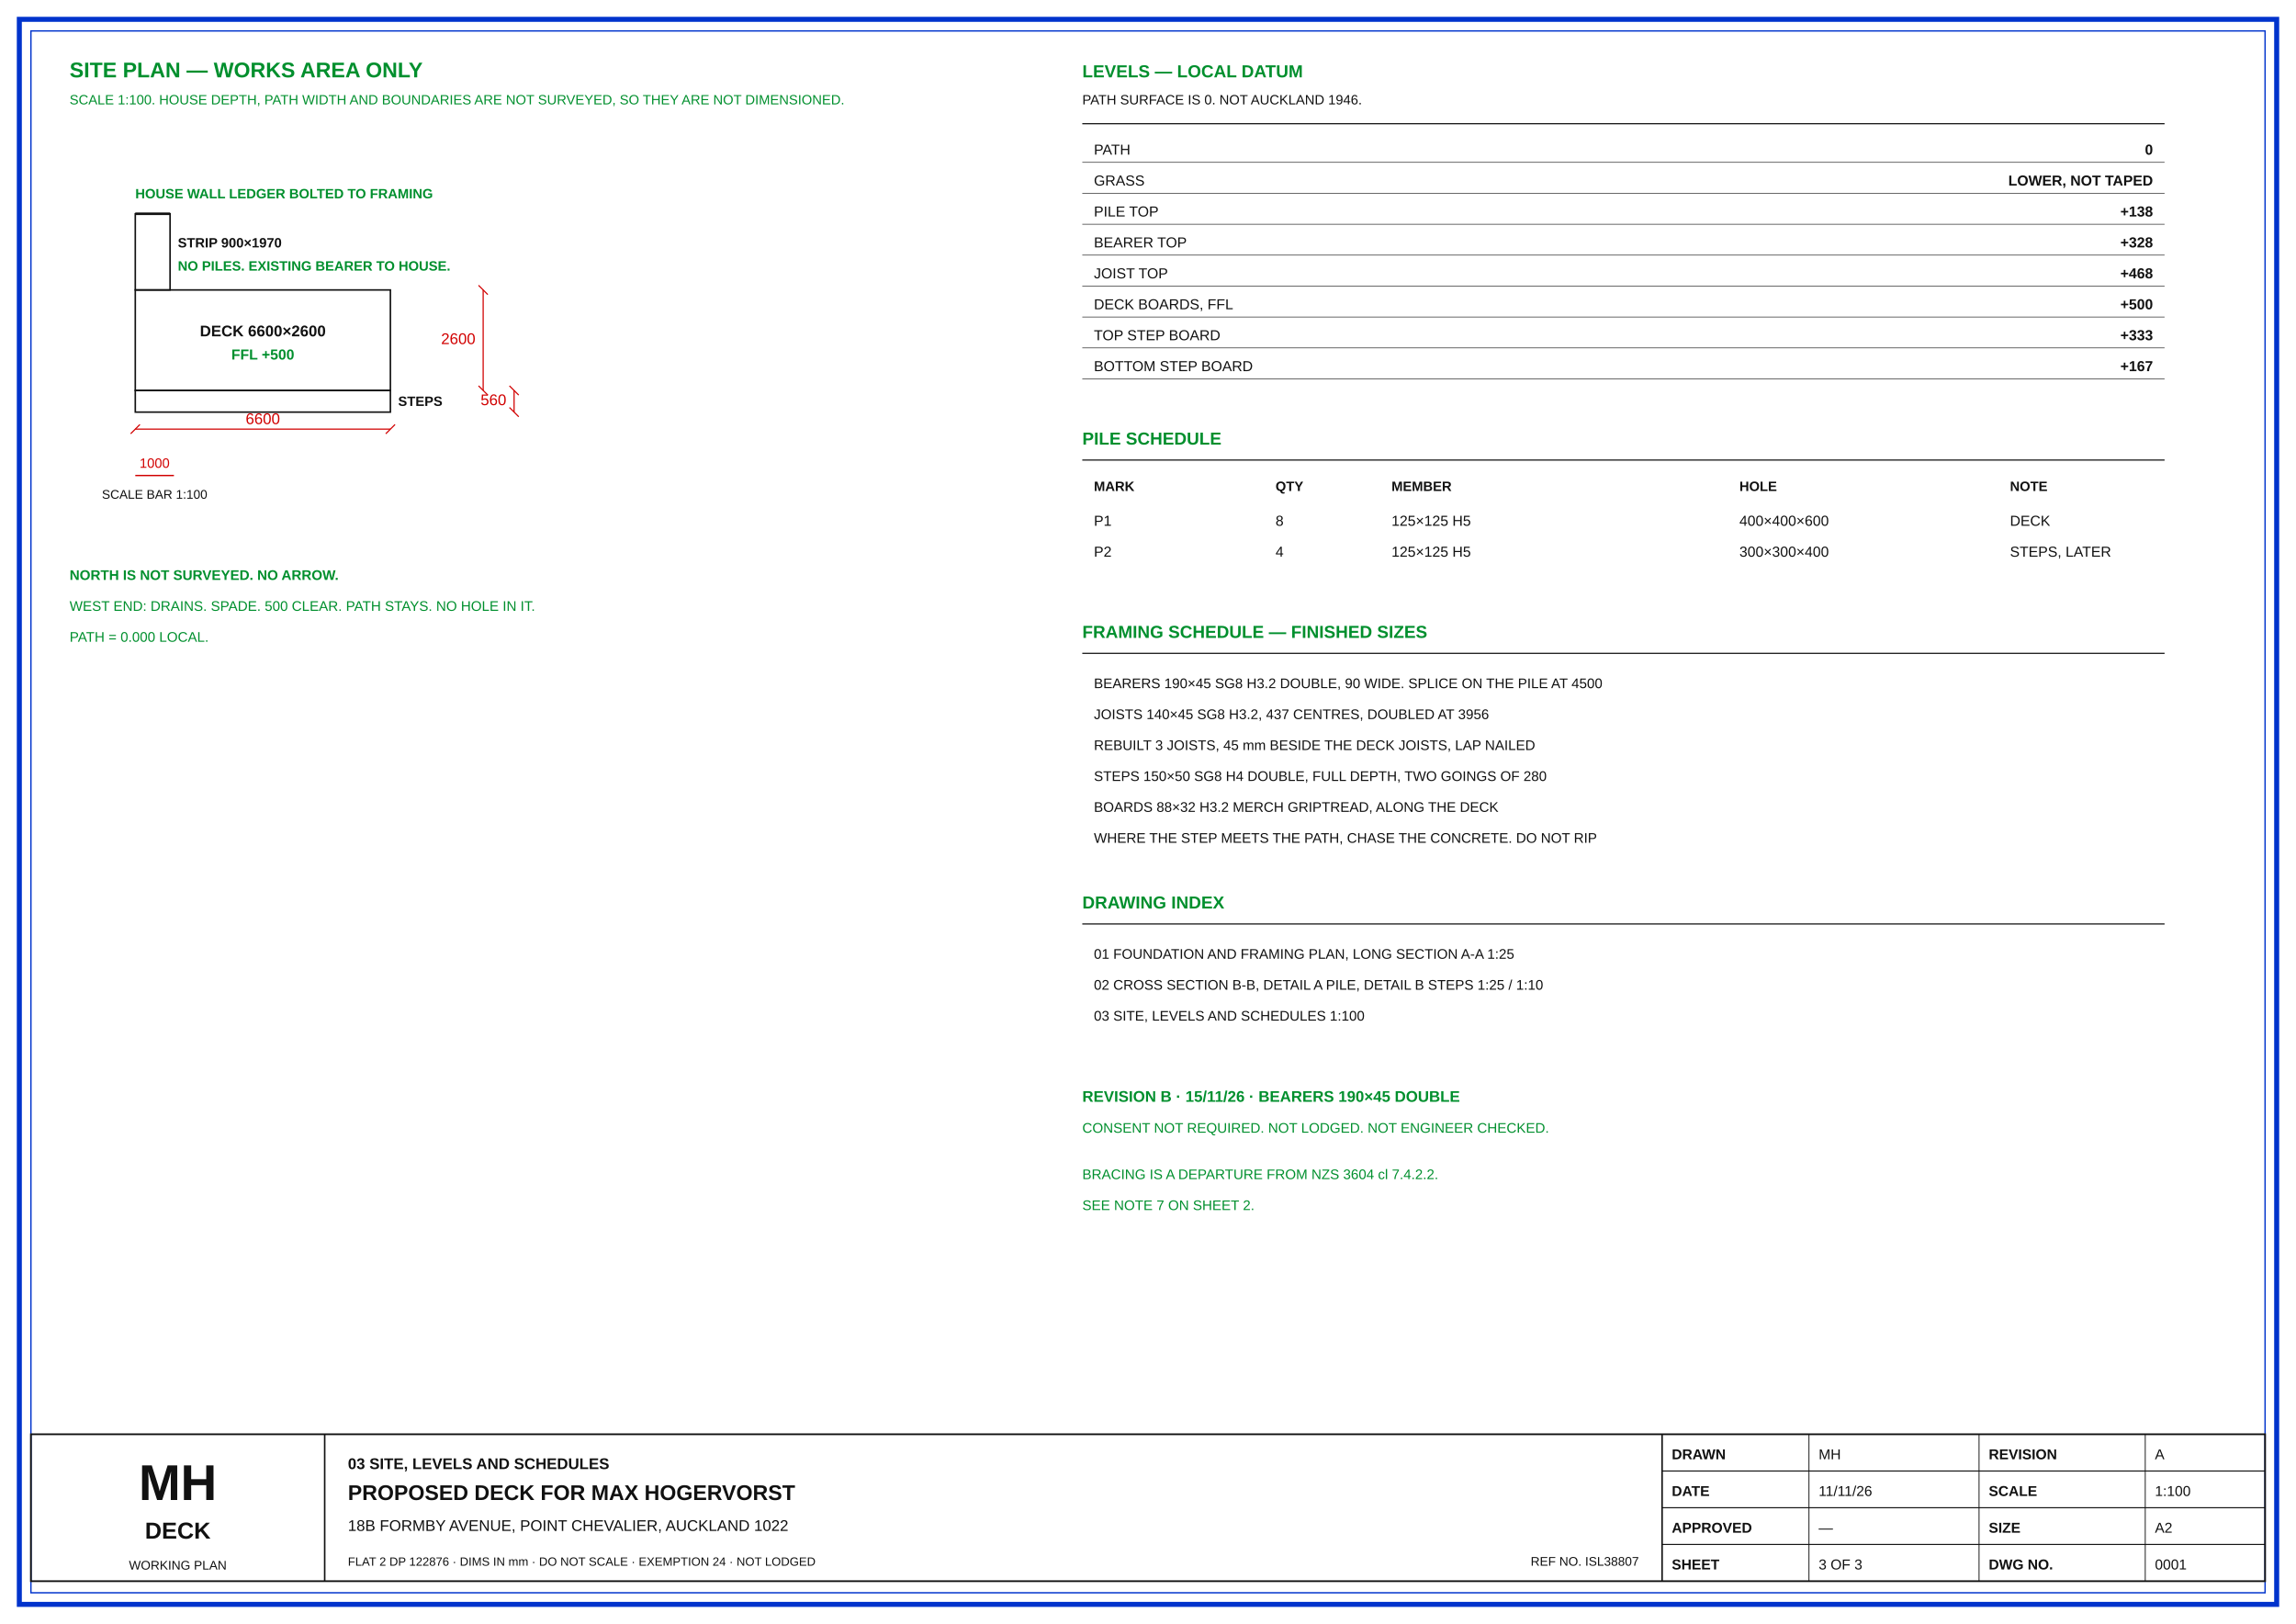
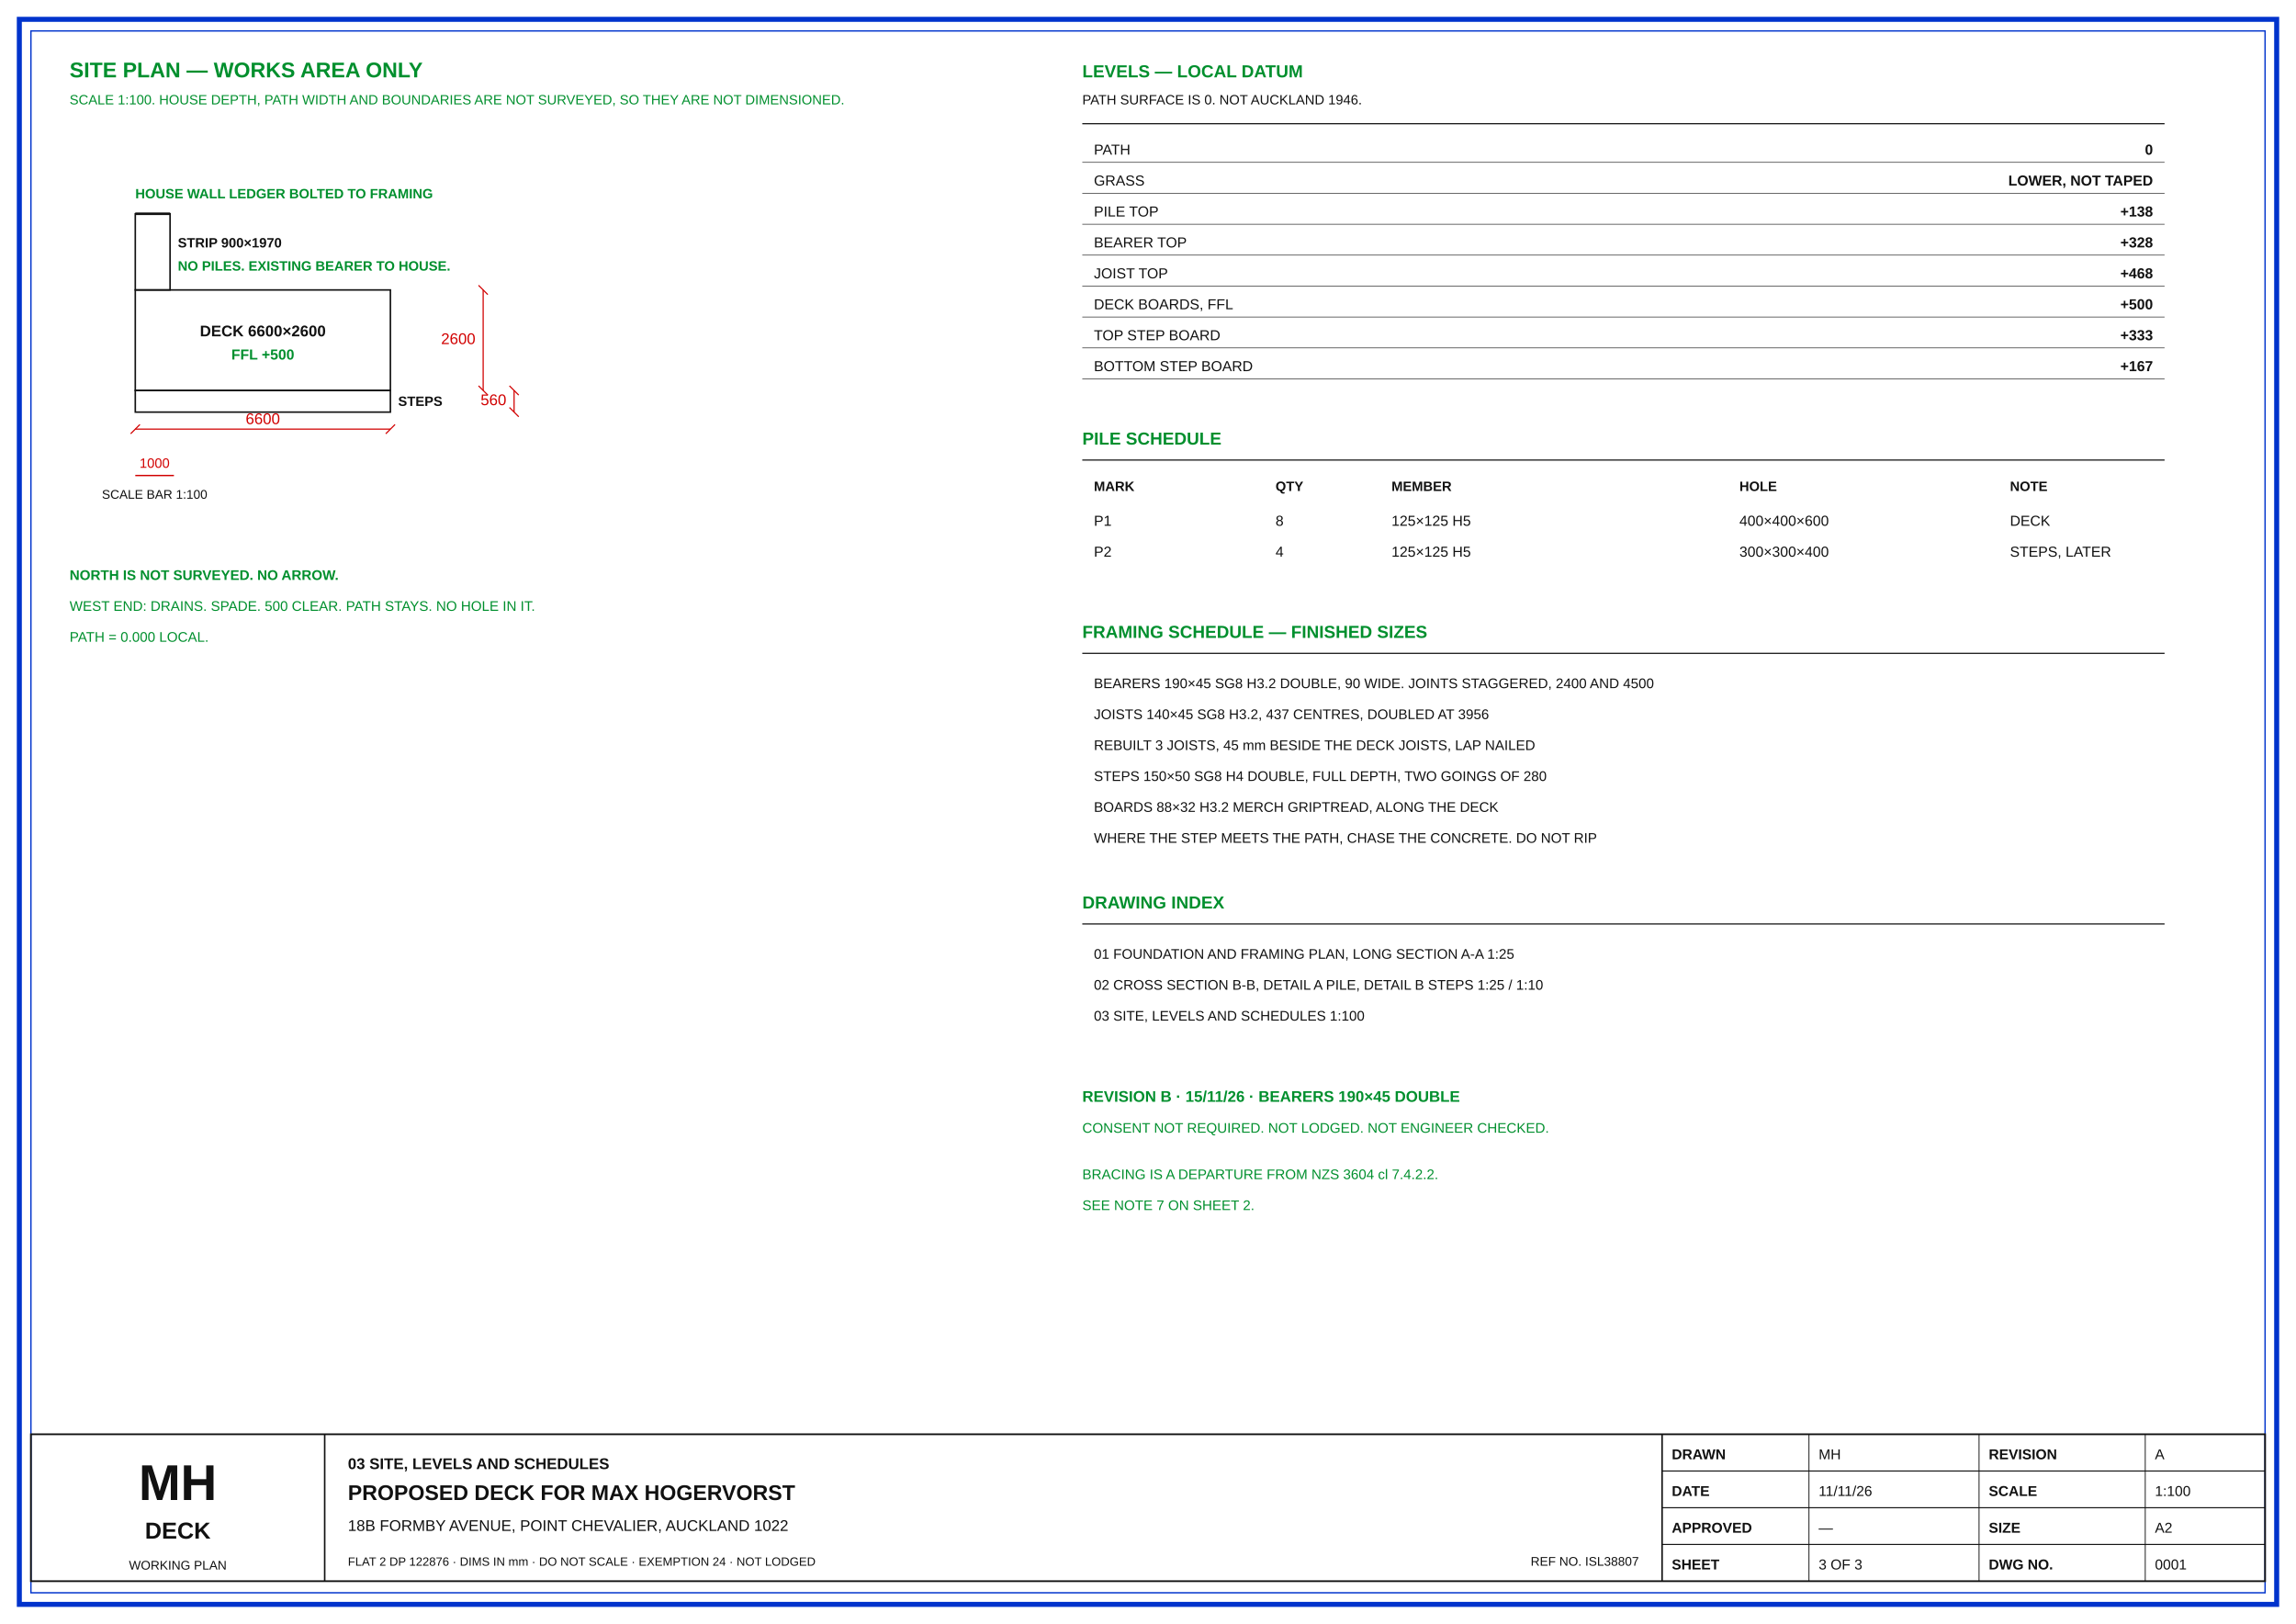
<svg xmlns="http://www.w3.org/2000/svg" viewBox="0 0 1188 840" role="img" aria-label="Sheet 3. Site of the works, levels and schedules. Ref ISL38807. Consent exempt, not lodged. Boundaries not surveyed.">
  <style>text{font-family:Arial,Helvetica,sans-serif}</style>
  <rect x="10.00" y="10.00" width="1168.00" height="820.00" fill="none" stroke="#0033cc" stroke-width="2.6" />
  <rect x="16.00" y="16.00" width="1156.00" height="808.00" fill="none" stroke="#0033cc" stroke-width="0.7" />
  <rect x="16.00" y="742.00" width="1156.00" height="76.00" fill="none" stroke="#111111" stroke-width="0.9" />
  <line x1="168.00" y1="742.00" x2="168.00" y2="818.00" stroke="#111111" stroke-width="0.8" fill="none" />
  <line x1="860.00" y1="742.00" x2="860.00" y2="818.00" stroke="#111111" stroke-width="0.8" fill="none" />
  <text x="92.00" y="776.00" font-size="26" font-weight="700" text-anchor="middle" fill="#111111">MH</text>
  <text x="92.00" y="796.00" font-size="12" font-weight="700" text-anchor="middle" fill="#111111">DECK</text>
  <text x="92.00" y="812.00" font-size="6.5" font-weight="500" text-anchor="middle" fill="#111111">WORKING PLAN</text>
  <text x="180.00" y="760.00" font-size="8" font-weight="700" text-anchor="start" fill="#111111">03  SITE, LEVELS AND SCHEDULES</text>
  <text x="180.00" y="776.00" font-size="11" font-weight="700" text-anchor="start" fill="#111111">PROPOSED DECK FOR MAX HOGERVORST</text>
  <text x="180.00" y="792.00" font-size="8" font-weight="500" text-anchor="start" fill="#111111">18B FORMBY AVENUE, POINT CHEVALIER, AUCKLAND 1022</text>
  <text x="180.00" y="810.00" font-size="6.2" font-weight="400" text-anchor="start" fill="#111111">FLAT 2 DP 122876 · DIMS IN mm · DO NOT SCALE · EXEMPTION 24 · NOT LODGED</text>
  <line x1="936.00" y1="742.00" x2="936.00" y2="761.00" stroke="#111111" stroke-width="0.45" fill="none" />
  <line x1="1024.00" y1="742.00" x2="1024.00" y2="761.00" stroke="#111111" stroke-width="0.45" fill="none" />
  <line x1="1110.00" y1="742.00" x2="1110.00" y2="761.00" stroke="#111111" stroke-width="0.45" fill="none" />
  <text x="865.00" y="754.92" font-size="7.4" font-weight="650" text-anchor="start" fill="#111111">DRAWN</text>
  <text x="941.00" y="754.92" font-size="7.4" font-weight="500" text-anchor="start" fill="#111111">MH</text>
  <text x="1029.00" y="754.92" font-size="7.4" font-weight="650" text-anchor="start" fill="#111111">REVISION</text>
  <text x="1115.00" y="754.92" font-size="7.4" font-weight="500" text-anchor="start" fill="#111111">A</text>
  <line x1="860.00" y1="761.00" x2="1172.00" y2="761.00" stroke="#111111" stroke-width="0.55" fill="none" />
  <line x1="936.00" y1="761.00" x2="936.00" y2="780.00" stroke="#111111" stroke-width="0.45" fill="none" />
  <line x1="1024.00" y1="761.00" x2="1024.00" y2="780.00" stroke="#111111" stroke-width="0.45" fill="none" />
  <line x1="1110.00" y1="761.00" x2="1110.00" y2="780.00" stroke="#111111" stroke-width="0.45" fill="none" />
  <text x="865.00" y="773.92" font-size="7.4" font-weight="650" text-anchor="start" fill="#111111">DATE</text>
  <text x="941.00" y="773.92" font-size="7.4" font-weight="500" text-anchor="start" fill="#111111">11/11/26</text>
  <text x="1029.00" y="773.92" font-size="7.4" font-weight="650" text-anchor="start" fill="#111111">SCALE</text>
  <text x="1115.00" y="773.92" font-size="7.4" font-weight="500" text-anchor="start" fill="#111111">1:100</text>
  <line x1="860.00" y1="780.00" x2="1172.00" y2="780.00" stroke="#111111" stroke-width="0.55" fill="none" />
  <line x1="936.00" y1="780.00" x2="936.00" y2="799.00" stroke="#111111" stroke-width="0.45" fill="none" />
  <line x1="1024.00" y1="780.00" x2="1024.00" y2="799.00" stroke="#111111" stroke-width="0.45" fill="none" />
  <line x1="1110.00" y1="780.00" x2="1110.00" y2="799.00" stroke="#111111" stroke-width="0.45" fill="none" />
  <text x="865.00" y="792.92" font-size="7.4" font-weight="650" text-anchor="start" fill="#111111">APPROVED</text>
  <text x="941.00" y="792.92" font-size="7.4" font-weight="500" text-anchor="start" fill="#111111">—</text>
  <text x="1029.00" y="792.92" font-size="7.4" font-weight="650" text-anchor="start" fill="#111111">SIZE</text>
  <text x="1115.00" y="792.92" font-size="7.4" font-weight="500" text-anchor="start" fill="#111111">A2</text>
  <line x1="860.00" y1="799.00" x2="1172.00" y2="799.00" stroke="#111111" stroke-width="0.55" fill="none" />
  <line x1="936.00" y1="799.00" x2="936.00" y2="818.00" stroke="#111111" stroke-width="0.45" fill="none" />
  <line x1="1024.00" y1="799.00" x2="1024.00" y2="818.00" stroke="#111111" stroke-width="0.45" fill="none" />
  <line x1="1110.00" y1="799.00" x2="1110.00" y2="818.00" stroke="#111111" stroke-width="0.45" fill="none" />
  <text x="865.00" y="811.92" font-size="7.4" font-weight="650" text-anchor="start" fill="#111111">SHEET</text>
  <text x="941.00" y="811.92" font-size="7.4" font-weight="500" text-anchor="start" fill="#111111">3 OF 3</text>
  <text x="1029.00" y="811.92" font-size="7.4" font-weight="650" text-anchor="start" fill="#111111">DWG NO.</text>
  <text x="1115.00" y="811.92" font-size="7.4" font-weight="500" text-anchor="start" fill="#111111">0001</text>
  <text x="848.00" y="810.00" font-size="6.5" font-weight="500" text-anchor="end" fill="#111111">REF NO. ISL38807</text>
  <text x="36.00" y="40.00" font-size="11" font-weight="700" text-anchor="start" fill="#008f2d">SITE PLAN — WORKS AREA ONLY</text>
  <text x="36.00" y="54.00" font-size="7" font-weight="500" text-anchor="start" fill="#008f2d">SCALE 1:100. HOUSE DEPTH, PATH WIDTH AND BOUNDARIES ARE NOT SURVEYED, SO THEY ARE NOT DIMENSIONED.</text>
  <line x1="70.00" y1="110.60" x2="88.00" y2="110.60" stroke="#111111" stroke-width="1.3" fill="none" />
  <text x="70.00" y="102.60" font-size="7" font-weight="600" text-anchor="start" fill="#008f2d">HOUSE WALL  LEDGER BOLTED TO FRAMING</text>
  <rect x="70.00" y="110.60" width="18.00" height="39.40" fill="none" stroke="#111111" stroke-width="0.8" />
  <text x="92.00" y="128.00" font-size="7" font-weight="600" text-anchor="start" fill="#111111">STRIP 900×1970</text>
  <text x="92.00" y="140.00" font-size="7" font-weight="600" text-anchor="start" fill="#008f2d">NO PILES. EXISTING BEARER TO HOUSE.</text>
  <rect x="70.00" y="150.00" width="132.00" height="52.00" fill="none" stroke="#111111" stroke-width="0.8" />
  <text x="136.00" y="174.00" font-size="8" font-weight="700" text-anchor="middle" fill="#111111">DECK 6600×2600</text>
  <text x="136.00" y="186.00" font-size="7.5" font-weight="600" text-anchor="middle" fill="#008f2d">FFL +500</text>
  <rect x="70.00" y="202.00" width="132.00" height="11.20" fill="none" stroke="#111111" stroke-width="0.8" />
  <text x="206.00" y="210.00" font-size="7" font-weight="600" text-anchor="start" fill="#111111">STEPS</text>
  <line x1="70.00" y1="222.00" x2="202.00" y2="222.00" stroke="#d10000" stroke-width="0.6" fill="none" />
  <line x1="67.60" y1="224.40" x2="72.40" y2="219.60" stroke="#d10000" stroke-width="0.6" fill="none" />
  <line x1="199.60" y1="224.40" x2="204.40" y2="219.60" stroke="#d10000" stroke-width="0.6" fill="none" />
  <text x="136.00" y="219.40" font-size="8" font-weight="500" text-anchor="middle" fill="#d10000">6600</text>
  <line x1="250.00" y1="150.00" x2="250.00" y2="202.00" stroke="#d10000" stroke-width="0.6" fill="none" />
  <line x1="247.60" y1="147.60" x2="252.40" y2="152.40" stroke="#d10000" stroke-width="0.6" fill="none" />
  <line x1="247.60" y1="199.60" x2="252.40" y2="204.40" stroke="#d10000" stroke-width="0.6" fill="none" />
  <text x="246.00" y="178.00" font-size="8" font-weight="500" text-anchor="end" fill="#d10000">2600</text>
  <line x1="266.00" y1="202.00" x2="266.00" y2="213.20" stroke="#d10000" stroke-width="0.6" fill="none" />
  <line x1="263.60" y1="199.60" x2="268.40" y2="204.40" stroke="#d10000" stroke-width="0.6" fill="none" />
  <line x1="263.60" y1="210.80" x2="268.40" y2="215.60" stroke="#d10000" stroke-width="0.6" fill="none" />
  <text x="262.00" y="209.60" font-size="8" font-weight="500" text-anchor="end" fill="#d10000">560</text>
  <line x1="70.00" y1="246.00" x2="90.00" y2="246.00" stroke="#d10000" stroke-width="0.7" fill="none" />
  <text x="80.00" y="242.00" font-size="7" font-weight="500" text-anchor="middle" fill="#d10000">1000</text>
  <text x="80.00" y="258.00" font-size="6.5" font-weight="500" text-anchor="middle" fill="#111111">SCALE BAR 1:100</text>
  <text x="36.00" y="300.00" font-size="7.2" font-weight="600" text-anchor="start" fill="#008f2d">NORTH IS NOT SURVEYED. NO ARROW.</text>
  <text x="36.00" y="316.00" font-size="7.2" font-weight="500" text-anchor="start" fill="#008f2d">WEST END: DRAINS. SPADE. 500 CLEAR. PATH STAYS. NO HOLE IN IT.</text>
  <text x="36.00" y="332.00" font-size="7.2" font-weight="500" text-anchor="start" fill="#008f2d">PATH = 0.000 LOCAL.</text>
  <text x="560.00" y="40.00" font-size="9" font-weight="700" text-anchor="start" fill="#008f2d">LEVELS — LOCAL DATUM</text>
  <text x="560.00" y="54.00" font-size="7" font-weight="500" text-anchor="start" fill="#111111">PATH SURFACE IS 0. NOT AUCKLAND 1946.</text>
  <line x1="560.00" y1="64.00" x2="1120.00" y2="64.00" stroke="#111111" stroke-width="0.6" fill="none" />
  <text x="566.00" y="80.00" font-size="7.5" font-weight="500" text-anchor="start" fill="#111111">PATH</text>
  <text x="1114.00" y="80.00" font-size="7.5" font-weight="600" text-anchor="end" fill="#111111">0</text>
  <line x1="560.00" y1="84.00" x2="1120.00" y2="84.00" stroke="#111111" stroke-width="0.3" fill="none" />
  <text x="566.00" y="96.00" font-size="7.5" font-weight="500" text-anchor="start" fill="#111111">GRASS</text>
  <text x="1114.00" y="96.00" font-size="7.5" font-weight="600" text-anchor="end" fill="#111111">LOWER, NOT TAPED</text>
  <line x1="560.00" y1="100.00" x2="1120.00" y2="100.00" stroke="#111111" stroke-width="0.3" fill="none" />
  <text x="566.00" y="112.00" font-size="7.5" font-weight="500" text-anchor="start" fill="#111111">PILE TOP</text>
  <text x="1114.00" y="112.00" font-size="7.5" font-weight="600" text-anchor="end" fill="#111111">+138</text>
  <line x1="560.00" y1="116.00" x2="1120.00" y2="116.00" stroke="#111111" stroke-width="0.3" fill="none" />
  <text x="566.00" y="128.00" font-size="7.5" font-weight="500" text-anchor="start" fill="#111111">BEARER TOP</text>
  <text x="1114.00" y="128.00" font-size="7.5" font-weight="600" text-anchor="end" fill="#111111">+328</text>
  <line x1="560.00" y1="132.00" x2="1120.00" y2="132.00" stroke="#111111" stroke-width="0.3" fill="none" />
  <text x="566.00" y="144.00" font-size="7.5" font-weight="500" text-anchor="start" fill="#111111">JOIST TOP</text>
  <text x="1114.00" y="144.00" font-size="7.5" font-weight="600" text-anchor="end" fill="#111111">+468</text>
  <line x1="560.00" y1="148.00" x2="1120.00" y2="148.00" stroke="#111111" stroke-width="0.3" fill="none" />
  <text x="566.00" y="160.00" font-size="7.5" font-weight="500" text-anchor="start" fill="#111111">DECK BOARDS, FFL</text>
  <text x="1114.00" y="160.00" font-size="7.5" font-weight="600" text-anchor="end" fill="#111111">+500</text>
  <line x1="560.00" y1="164.00" x2="1120.00" y2="164.00" stroke="#111111" stroke-width="0.3" fill="none" />
  <text x="566.00" y="176.00" font-size="7.5" font-weight="500" text-anchor="start" fill="#111111">TOP STEP BOARD</text>
  <text x="1114.00" y="176.00" font-size="7.5" font-weight="600" text-anchor="end" fill="#111111">+333</text>
  <line x1="560.00" y1="180.00" x2="1120.00" y2="180.00" stroke="#111111" stroke-width="0.3" fill="none" />
  <text x="566.00" y="192.00" font-size="7.5" font-weight="500" text-anchor="start" fill="#111111">BOTTOM STEP BOARD</text>
  <text x="1114.00" y="192.00" font-size="7.5" font-weight="600" text-anchor="end" fill="#111111">+167</text>
  <line x1="560.00" y1="196.00" x2="1120.00" y2="196.00" stroke="#111111" stroke-width="0.3" fill="none" />
  <text x="560.00" y="230.00" font-size="9" font-weight="700" text-anchor="start" fill="#008f2d">PILE SCHEDULE</text>
  <line x1="560.00" y1="238.00" x2="1120.00" y2="238.00" stroke="#111111" stroke-width="0.6" fill="none" />
  <text x="566.00" y="254.00" font-size="7" font-weight="700" text-anchor="start" fill="#111111">MARK</text>
  <text x="660.00" y="254.00" font-size="7" font-weight="700" text-anchor="start" fill="#111111">QTY</text>
  <text x="720.00" y="254.00" font-size="7" font-weight="700" text-anchor="start" fill="#111111">MEMBER</text>
  <text x="900.00" y="254.00" font-size="7" font-weight="700" text-anchor="start" fill="#111111">HOLE</text>
  <text x="1040.00" y="254.00" font-size="7" font-weight="700" text-anchor="start" fill="#111111">NOTE</text>
  <text x="566.00" y="272.00" font-size="7.5" font-weight="500" text-anchor="start" fill="#111111">P1</text>
  <text x="660.00" y="272.00" font-size="7.5" font-weight="500" text-anchor="start" fill="#111111">8</text>
  <text x="720.00" y="272.00" font-size="7.5" font-weight="500" text-anchor="start" fill="#111111">125×125 H5</text>
  <text x="900.00" y="272.00" font-size="7.5" font-weight="500" text-anchor="start" fill="#111111">400×400×600</text>
  <text x="1040.00" y="272.00" font-size="7.5" font-weight="500" text-anchor="start" fill="#111111">DECK</text>
  <text x="566.00" y="288.00" font-size="7.5" font-weight="500" text-anchor="start" fill="#111111">P2</text>
  <text x="660.00" y="288.00" font-size="7.5" font-weight="500" text-anchor="start" fill="#111111">4</text>
  <text x="720.00" y="288.00" font-size="7.5" font-weight="500" text-anchor="start" fill="#111111">125×125 H5</text>
  <text x="900.00" y="288.00" font-size="7.5" font-weight="500" text-anchor="start" fill="#111111">300×300×400</text>
  <text x="1040.00" y="288.00" font-size="7.5" font-weight="500" text-anchor="start" fill="#111111">STEPS, LATER</text>
  <text x="560.00" y="330.00" font-size="9" font-weight="700" text-anchor="start" fill="#008f2d">FRAMING SCHEDULE — FINISHED SIZES</text>
  <line x1="560.00" y1="338.00" x2="1120.00" y2="338.00" stroke="#111111" stroke-width="0.6" fill="none" />
-   <text x="566.00" y="356.00" font-size="7.2" font-weight="500" text-anchor="start" fill="#111111">BEARERS  190×45 SG8 H3.2 DOUBLE, 90 WIDE. SPLICE ON THE PILE AT 4500</text>
+   <text x="566.00" y="356.00" font-size="7.2" font-weight="500" text-anchor="start" fill="#111111">BEARERS  190×45 SG8 H3.2 DOUBLE, 90 WIDE. JOINTS STAGGERED, 2400 AND 4500</text>
  <text x="566.00" y="372.00" font-size="7.2" font-weight="500" text-anchor="start" fill="#111111">JOISTS  140×45 SG8 H3.2, 437 CENTRES, DOUBLED AT 3956</text>
  <text x="566.00" y="388.00" font-size="7.2" font-weight="500" text-anchor="start" fill="#111111">REBUILT  3 JOISTS, 45 mm BESIDE THE DECK JOISTS, LAP NAILED</text>
  <text x="566.00" y="404.00" font-size="7.2" font-weight="500" text-anchor="start" fill="#111111">STEPS  150×50 SG8 H4 DOUBLE, FULL DEPTH, TWO GOINGS OF 280</text>
  <text x="566.00" y="420.00" font-size="7.2" font-weight="500" text-anchor="start" fill="#111111">BOARDS  88×32 H3.2 MERCH GRIPTREAD, ALONG THE DECK</text>
  <text x="566.00" y="436.00" font-size="7.2" font-weight="500" text-anchor="start" fill="#111111">WHERE THE STEP MEETS THE PATH, CHASE THE CONCRETE. DO NOT RIP</text>
  <text x="560.00" y="470.00" font-size="9" font-weight="700" text-anchor="start" fill="#008f2d">DRAWING INDEX</text>
  <line x1="560.00" y1="478.00" x2="1120.00" y2="478.00" stroke="#111111" stroke-width="0.6" fill="none" />
  <text x="566.00" y="496.00" font-size="7.2" font-weight="500" text-anchor="start" fill="#111111">01  FOUNDATION AND FRAMING PLAN, LONG SECTION A-A   1:25</text>
  <text x="566.00" y="512.00" font-size="7.2" font-weight="500" text-anchor="start" fill="#111111">02  CROSS SECTION B-B, DETAIL A PILE, DETAIL B STEPS  1:25 / 1:10</text>
  <text x="566.00" y="528.00" font-size="7.2" font-weight="500" text-anchor="start" fill="#111111">03  SITE, LEVELS AND SCHEDULES   1:100</text>
  <text x="560.00" y="570.00" font-size="8" font-weight="700" text-anchor="start" fill="#008f2d">REVISION B  ·  15/11/26  ·  BEARERS 190×45 DOUBLE</text>
  <text x="560.00" y="586.00" font-size="7.2" font-weight="500" text-anchor="start" fill="#008f2d">CONSENT NOT REQUIRED. NOT LODGED. NOT ENGINEER CHECKED.</text>
  <text x="560.00" y="610.00" font-size="7.2" font-weight="500" text-anchor="start" fill="#008f2d">BRACING IS A DEPARTURE FROM NZS 3604 cl 7.4.2.2.</text>
  <text x="560.00" y="626.00" font-size="7.2" font-weight="500" text-anchor="start" fill="#008f2d">SEE NOTE 7 ON SHEET 2.</text>
</svg>
